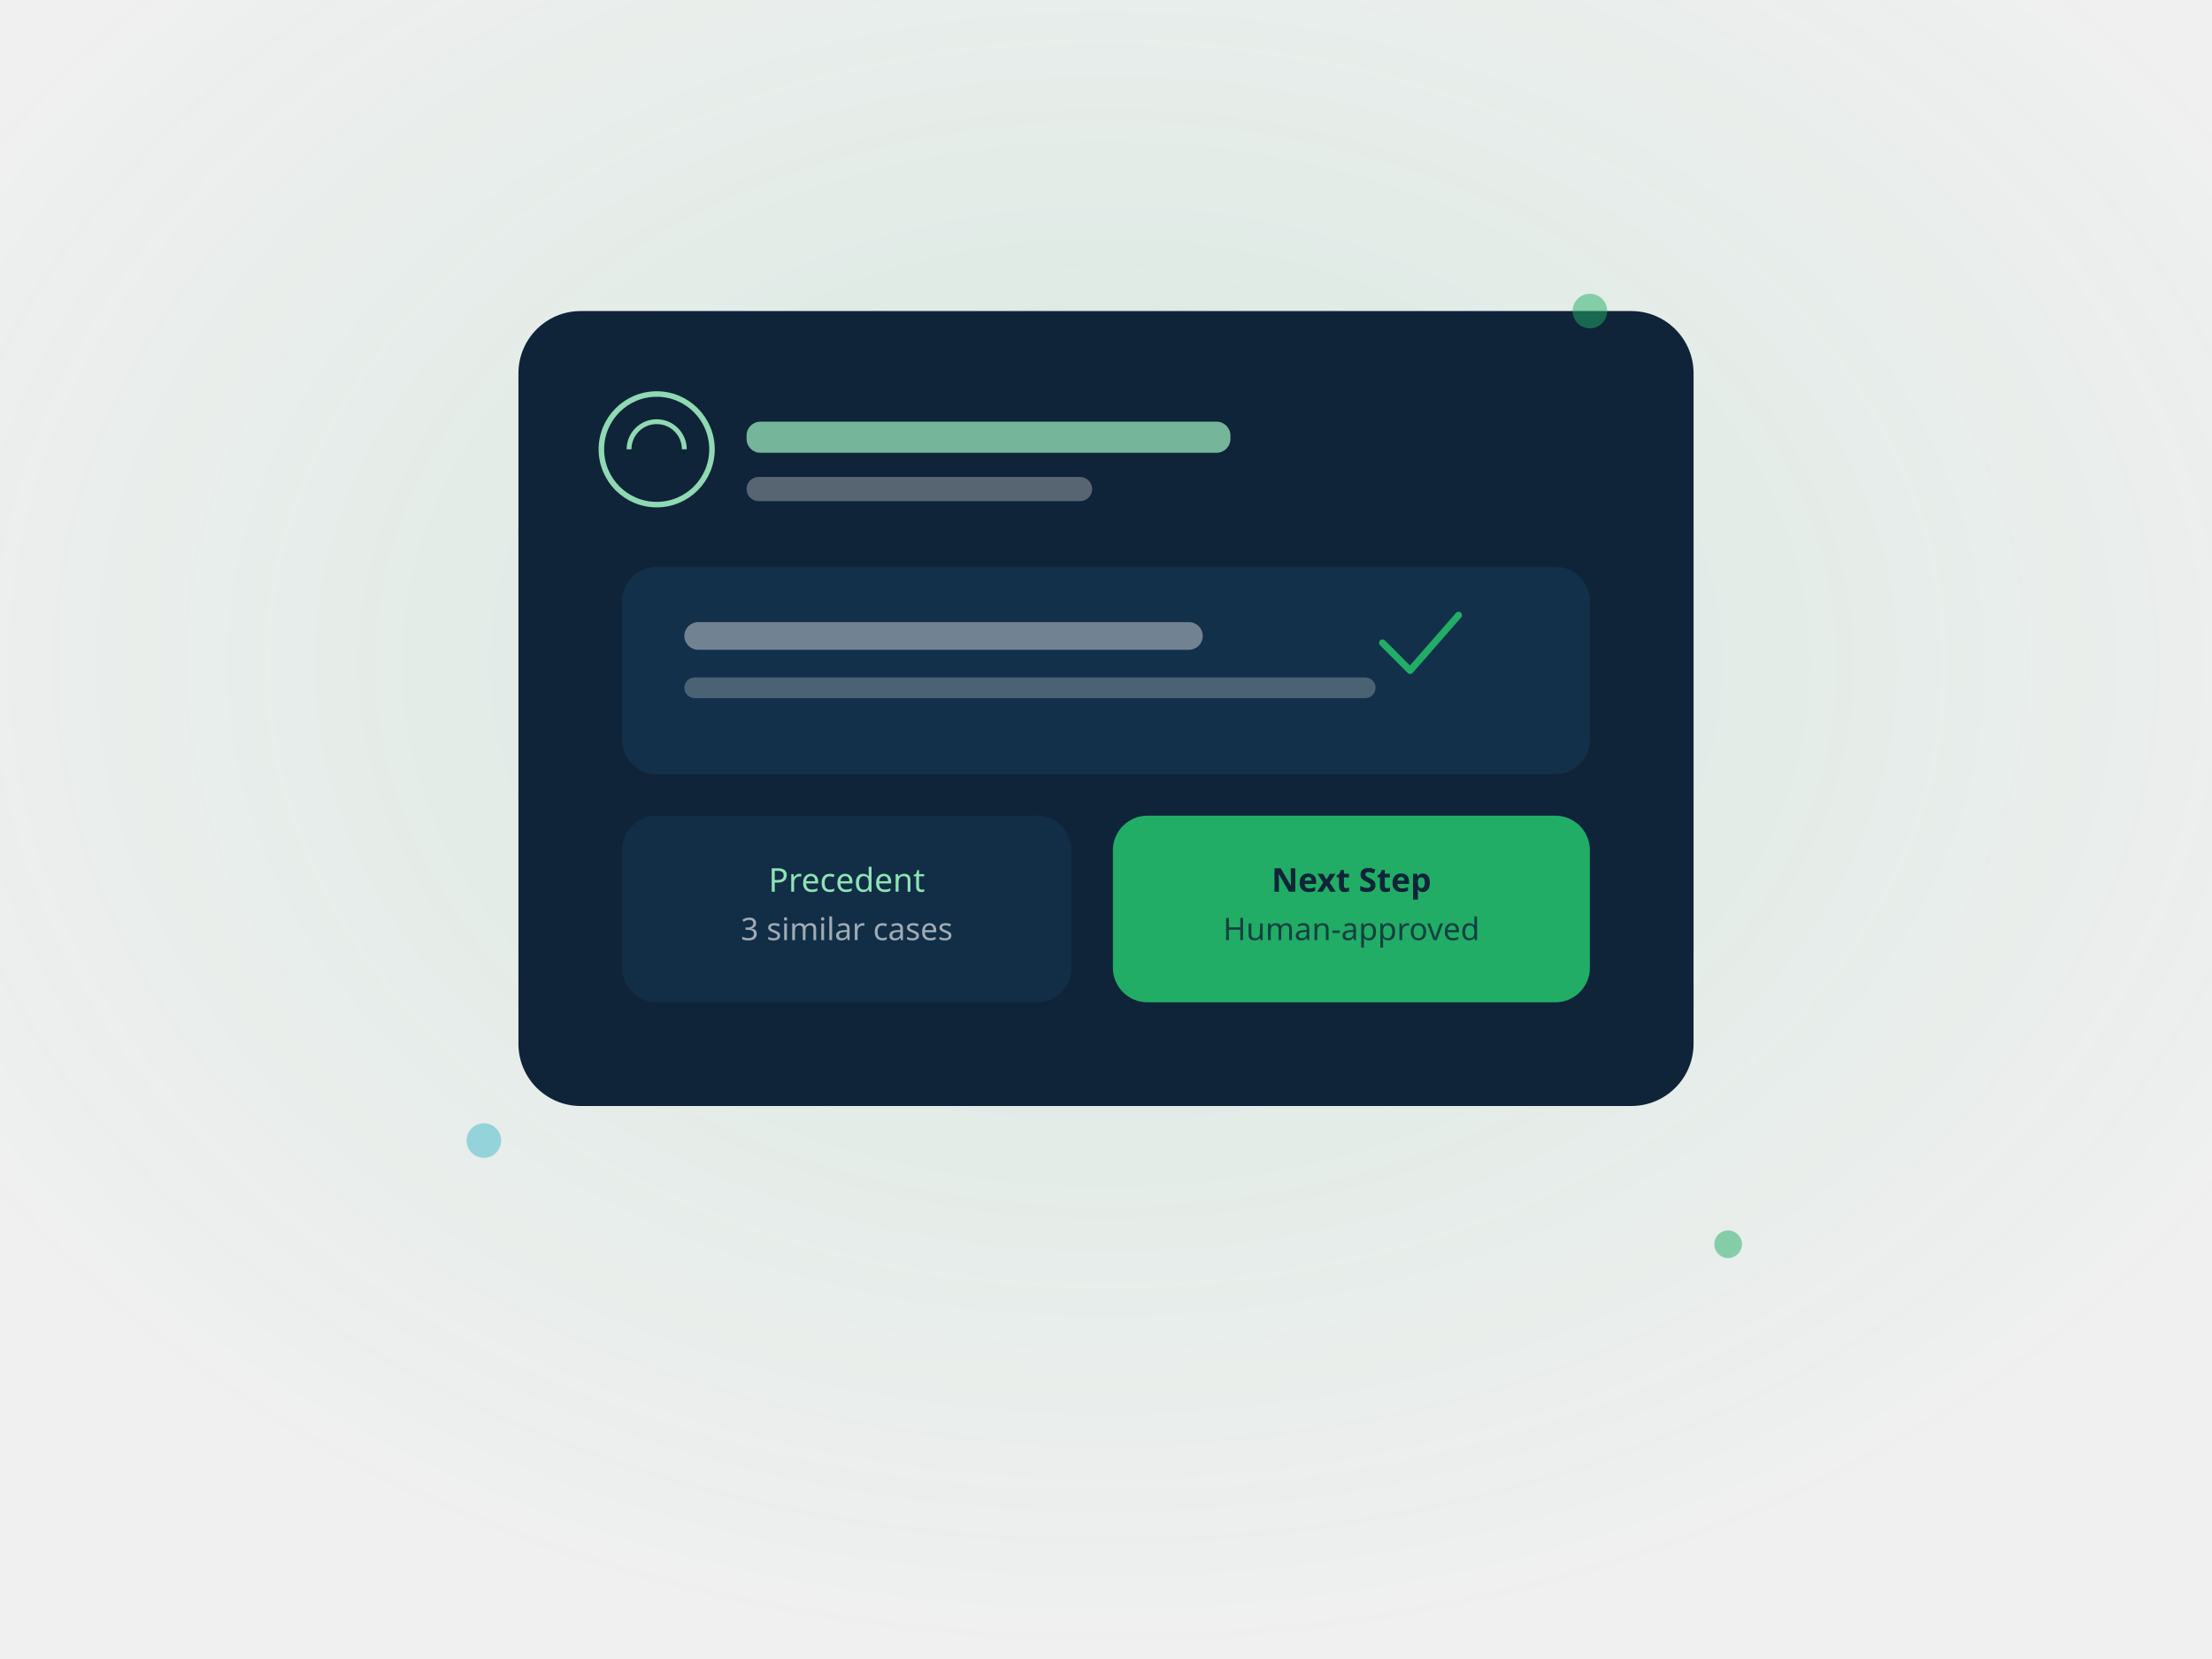
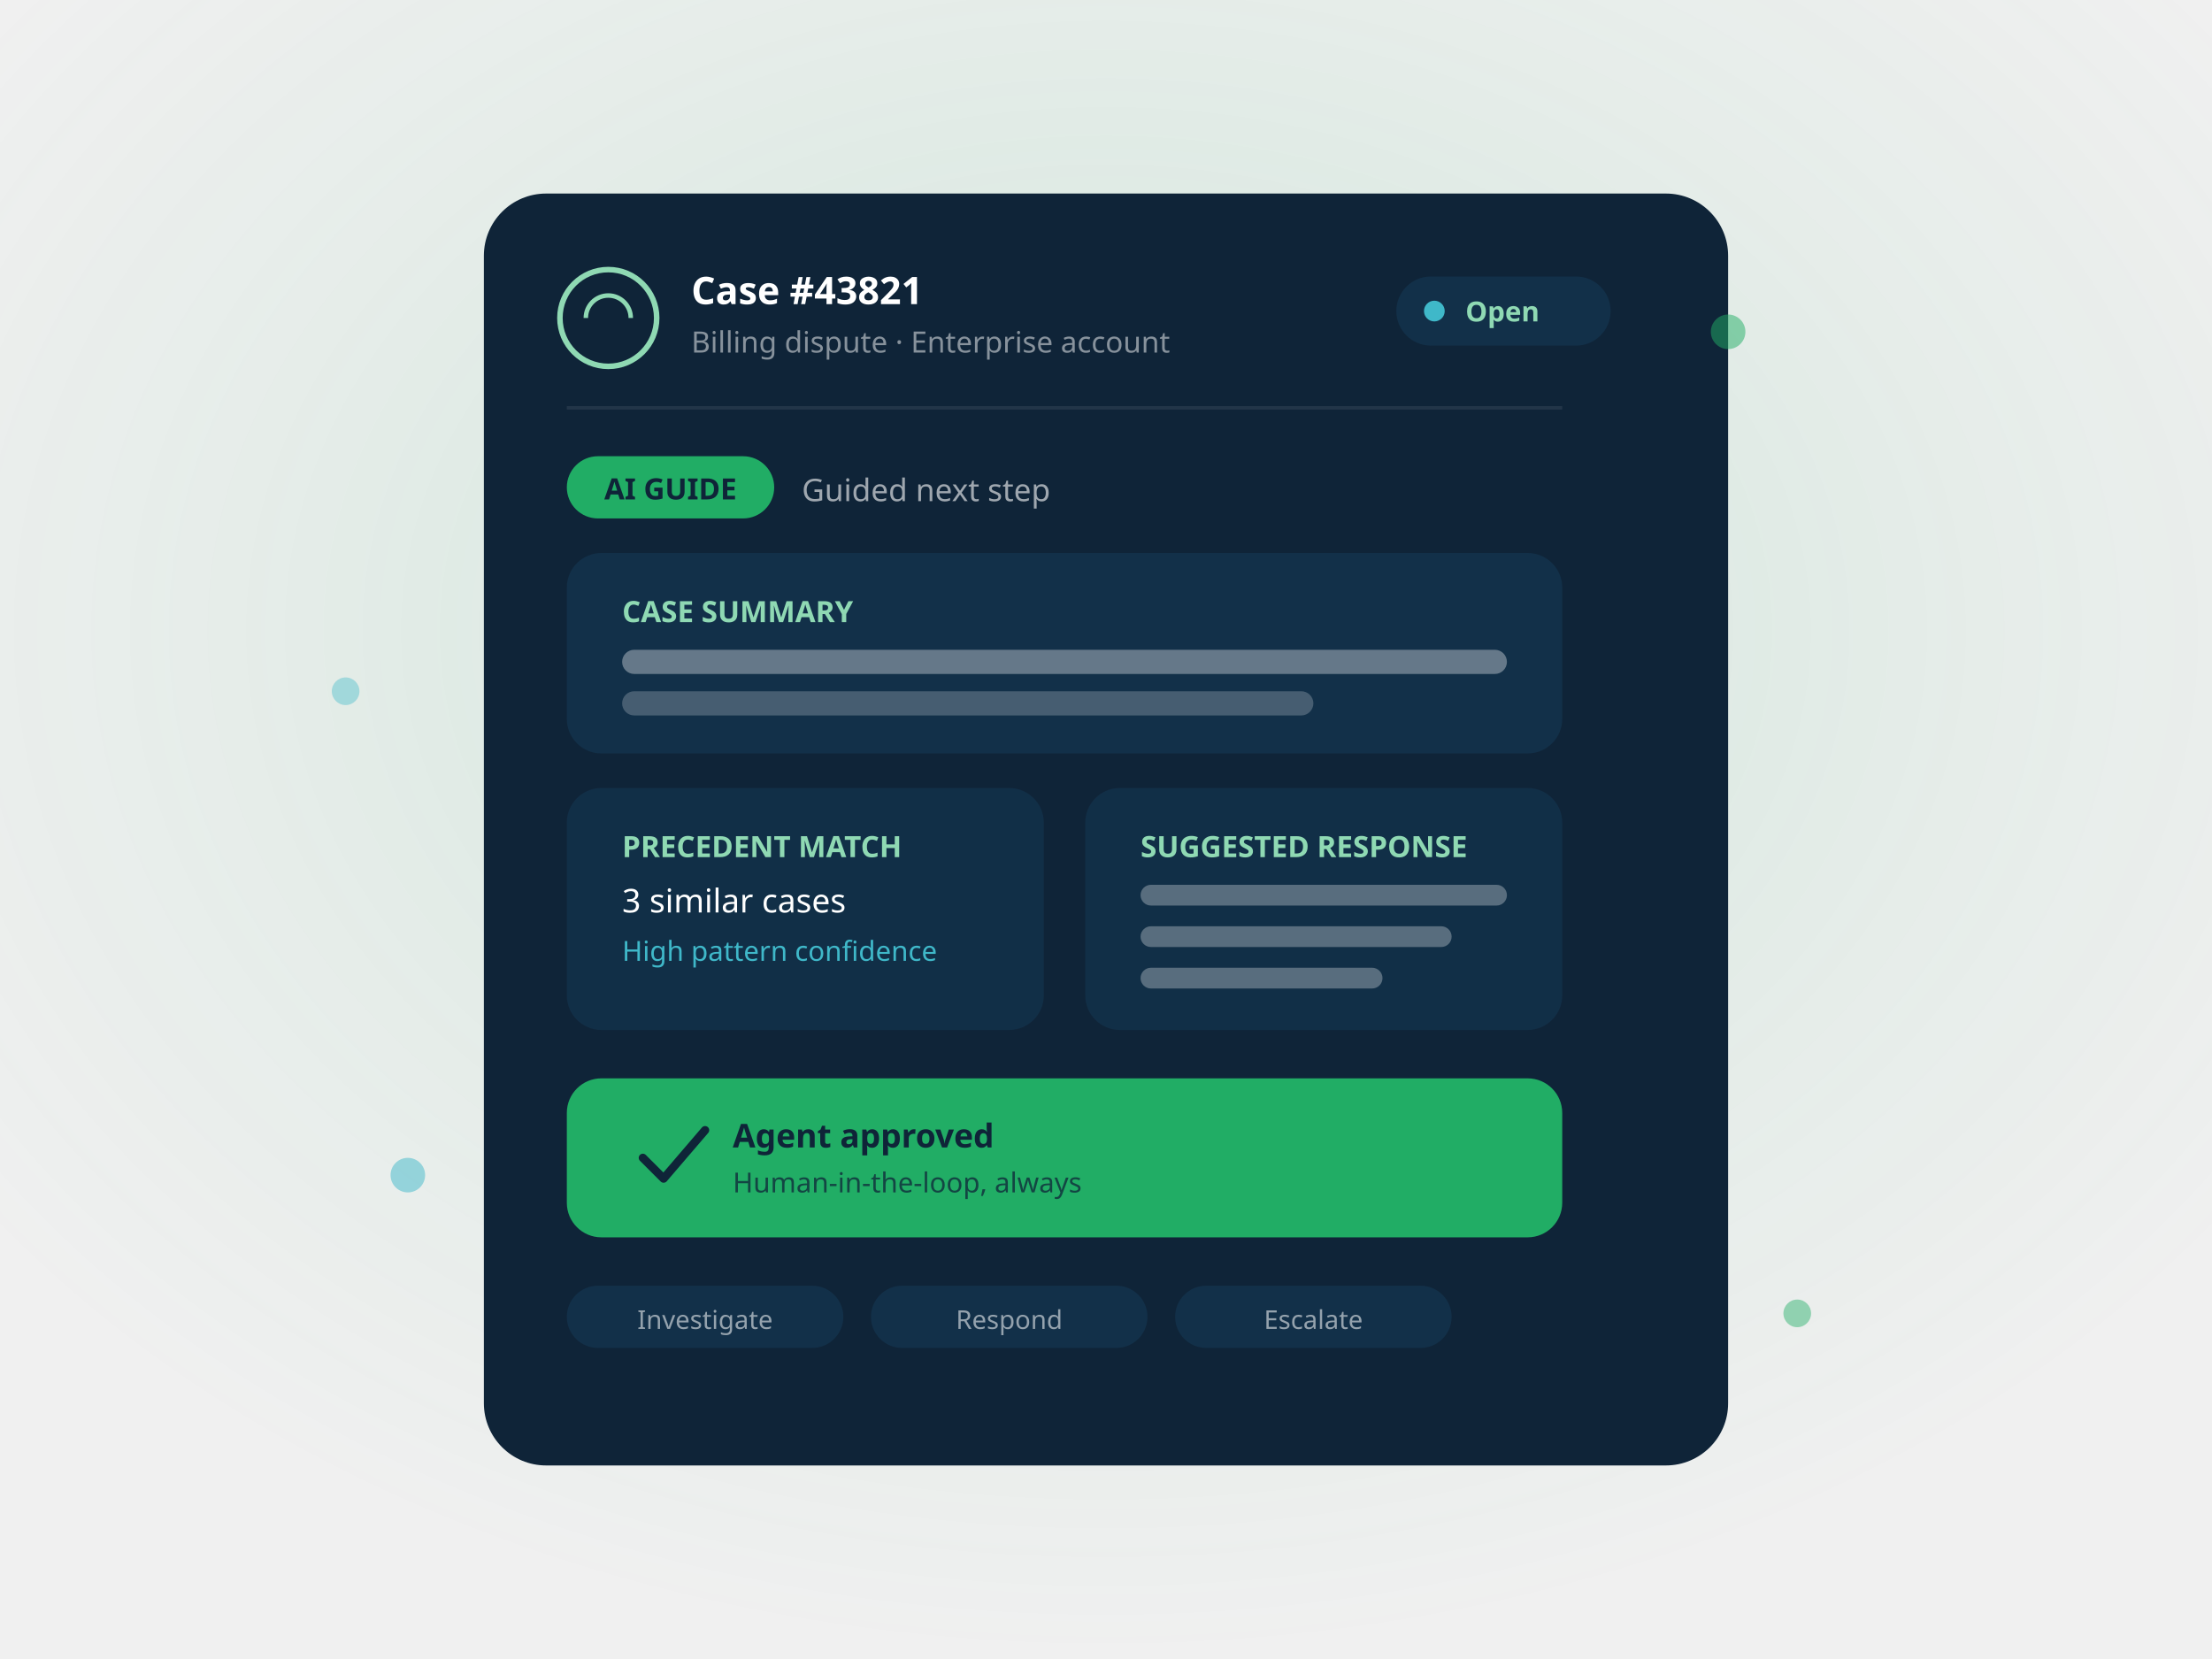
<svg xmlns="http://www.w3.org/2000/svg" width="640" height="480" viewBox="0 0 640 480" fill="none">
  <defs>
-     <radialGradient id="crOvGlow" cx="0.5" cy="0.4" r="0.6">
-       <stop offset="0%" stop-color="#21ad65" stop-opacity="0.12" />
+     <radialGradient id="crOvGlow" cx="0.5" cy="0.38" r="0.62">
+       <stop offset="0%" stop-color="#21ad65" stop-opacity="0.14" />
      <stop offset="100%" stop-color="#21ad65" stop-opacity="0" />
    </radialGradient>
  </defs>
  <rect width="640" height="480" fill="url(#crOvGlow)" />
-   <rect x="150" y="90" width="340" height="230" rx="18" fill="#0f2438" />
-   <circle cx="190" cy="130" r="16" stroke="#8fd9b3" stroke-width="1.6" fill="none" />
-   <path d="M182 130a8 8 0 0116 0" stroke="#8fd9b3" stroke-width="1.4" fill="none" />
-   <rect x="216" y="122" width="140" height="9" rx="4" fill="#8fd9b3" opacity="0.8" />
-   <rect x="216" y="138" width="100" height="7" rx="3.5" fill="#ffffff" opacity="0.3" />
-   <rect x="180" y="164" width="280" height="60" rx="10" fill="#123049" />
-   <rect x="198" y="180" width="150" height="8" rx="4" fill="#ffffff" opacity="0.4" />
-   <rect x="198" y="196" width="200" height="6" rx="3" fill="#ffffff" opacity="0.24" />
-   <path d="M400 186l8 8 14-16" stroke="#21ad65" stroke-width="2" stroke-linecap="round" stroke-linejoin="round" />
-   <rect x="180" y="236" width="130" height="54" rx="10" fill="#123049" opacity="0.85" />
-   <text x="245" y="258" text-anchor="middle" font-family="IBM Plex Sans, sans-serif" font-size="9.5" fill="#8fe3b5">Precedent</text>
-   <text x="245" y="272" text-anchor="middle" font-family="IBM Plex Sans, sans-serif" font-size="9" fill="#ffffff" opacity="0.6">3 similar cases</text>
-   <rect x="322" y="236" width="138" height="54" rx="10" fill="#21ad65" />
-   <text x="391" y="258" text-anchor="middle" font-family="IBM Plex Sans, sans-serif" font-size="9.5" font-weight="700" fill="#0f2438">Next Step</text>
-   <text x="391" y="272" text-anchor="middle" font-family="IBM Plex Sans, sans-serif" font-size="9" fill="#0f2438" opacity="0.8">Human-approved</text>
-   <circle cx="460" cy="90" r="5" fill="#21ad65" opacity="0.5" />
-   <circle cx="140" cy="330" r="5" fill="#3fb8c9" opacity="0.5" />
-   <circle cx="500" cy="360" r="4" fill="#21ad65" opacity="0.5" />
+   <rect x="140" y="56" width="360" height="368" rx="18" fill="#0f2438" />
+   <circle cx="176" cy="92" r="14" stroke="#8fd9b3" stroke-width="1.6" fill="none" />
+   <path d="M169.5 92a6.5 6.5 0 0113 0" stroke="#8fd9b3" stroke-width="1.3" fill="none" />
+   <text x="200" y="88" font-family="IBM Plex Sans, sans-serif" font-size="11" font-weight="700" fill="#ffffff">Case #43821</text>
+   <text x="200" y="102" font-family="IBM Plex Sans, sans-serif" font-size="8.5" fill="#ffffff" opacity="0.5">Billing dispute · Enterprise account</text>
+   <rect x="404" y="80" width="62" height="20" rx="10" fill="#123049" />
+   <circle cx="415" cy="90" r="3" fill="#3fb8c9" />
+   <text x="424" y="93" font-family="IBM Plex Sans, sans-serif" font-size="8" font-weight="600" fill="#8fd9b3">Open</text>
+   <line x1="164" y1="118" x2="452" y2="118" stroke="#ffffff" stroke-opacity="0.08" />
+   <rect x="164" y="132" width="60" height="18" rx="9" fill="#21ad65" />
+   <text x="194" y="144.5" text-anchor="middle" font-family="IBM Plex Sans, sans-serif" font-size="8.5" font-weight="700" fill="#0f2438">AI GUIDE</text>
+   <text x="232" y="145" font-family="IBM Plex Sans, sans-serif" font-size="9" fill="#ffffff" opacity="0.6">Guided next step</text>
+   <rect x="164" y="160" width="288" height="58" rx="10" fill="#123049" />
+   <text x="180" y="180" font-family="IBM Plex Sans, sans-serif" font-size="8.5" font-weight="700" fill="#8fd9b3">CASE SUMMARY</text>
+   <rect x="180" y="188" width="256" height="7" rx="3.5" fill="#ffffff" opacity="0.35" />
+   <rect x="180" y="200" width="200" height="7" rx="3.5" fill="#ffffff" opacity="0.22" />
+   <rect x="164" y="228" width="138" height="70" rx="10" fill="#123049" opacity="0.9" />
+   <text x="180" y="248" font-family="IBM Plex Sans, sans-serif" font-size="8.5" font-weight="700" fill="#8fd9b3">PRECEDENT MATCH</text>
+   <text x="180" y="264" font-family="IBM Plex Sans, sans-serif" font-size="9.5" fill="#ffffff">3 similar cases</text>
+   <text x="180" y="278" font-family="IBM Plex Sans, sans-serif" font-size="8" fill="#3fb8c9">High pattern confidence</text>
+   <rect x="314" y="228" width="138" height="70" rx="10" fill="#123049" opacity="0.9" />
+   <text x="330" y="248" font-family="IBM Plex Sans, sans-serif" font-size="8.5" font-weight="700" fill="#8fd9b3">SUGGESTED RESPONSE</text>
+   <rect x="330" y="256" width="106" height="6" rx="3" fill="#ffffff" opacity="0.3" />
+   <rect x="330" y="268" width="90" height="6" rx="3" fill="#ffffff" opacity="0.3" />
+   <rect x="330" y="280" width="70" height="6" rx="3" fill="#ffffff" opacity="0.3" />
+   <rect x="164" y="312" width="288" height="46" rx="10" fill="#21ad65" />
+   <path d="M186 335l6 6 12-14" stroke="#0f2438" stroke-width="2.4" stroke-linecap="round" stroke-linejoin="round" />
+   <text x="212" y="332" font-family="IBM Plex Sans, sans-serif" font-size="9.5" font-weight="700" fill="#0f2438">Agent approved</text>
+   <text x="212" y="345" font-family="IBM Plex Sans, sans-serif" font-size="8" fill="#0f2438" opacity="0.75">Human-in-the-loop, always</text>
+   <rect x="164" y="372" width="80" height="18" rx="9" fill="#123049" />
+   <text x="204" y="384.5" text-anchor="middle" font-family="IBM Plex Sans, sans-serif" font-size="7.5" fill="#ffffff" opacity="0.55">Investigate</text>
+   <rect x="252" y="372" width="80" height="18" rx="9" fill="#123049" />
+   <text x="292" y="384.5" text-anchor="middle" font-family="IBM Plex Sans, sans-serif" font-size="7.5" fill="#ffffff" opacity="0.55">Respond</text>
+   <rect x="340" y="372" width="80" height="18" rx="9" fill="#123049" />
+   <text x="380" y="384.5" text-anchor="middle" font-family="IBM Plex Sans, sans-serif" font-size="7.5" fill="#ffffff" opacity="0.55">Escalate</text>
+   <circle cx="500" cy="96" r="5" fill="#21ad65" opacity="0.5" />
+   <circle cx="118" cy="340" r="5" fill="#3fb8c9" opacity="0.5" />
+   <circle cx="520" cy="380" r="4" fill="#21ad65" opacity="0.45" />
+   <circle cx="100" cy="200" r="4" fill="#3fb8c9" opacity="0.4" />
</svg>
